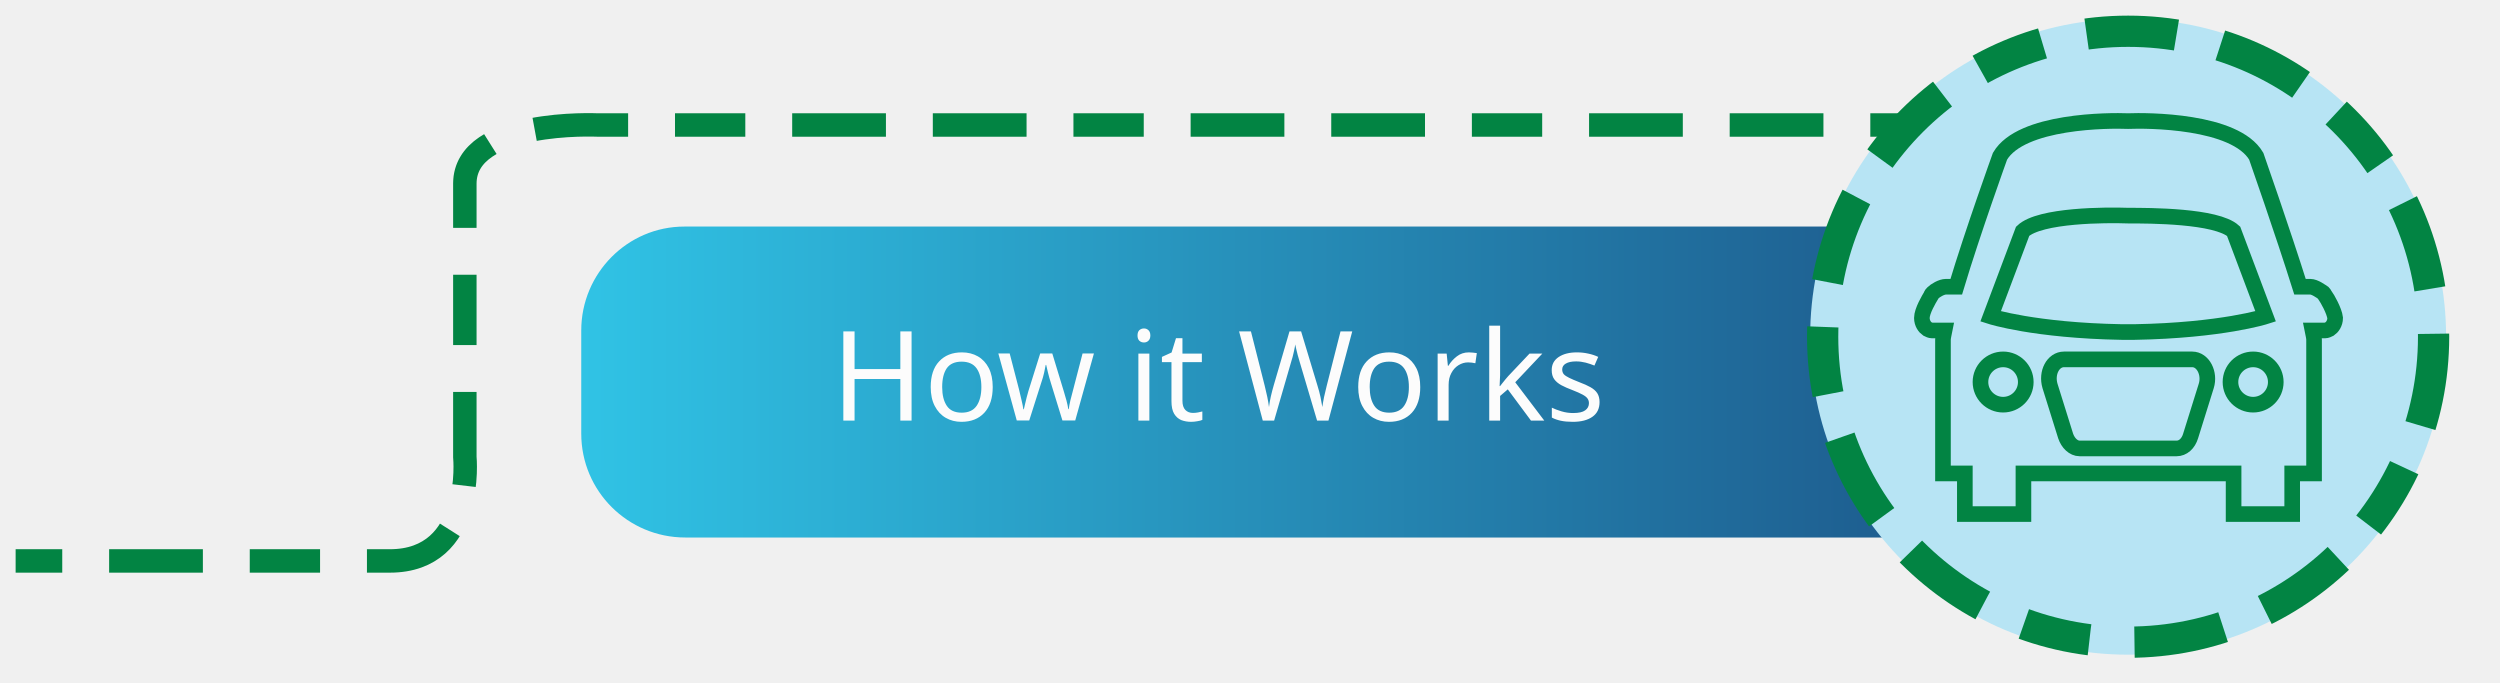
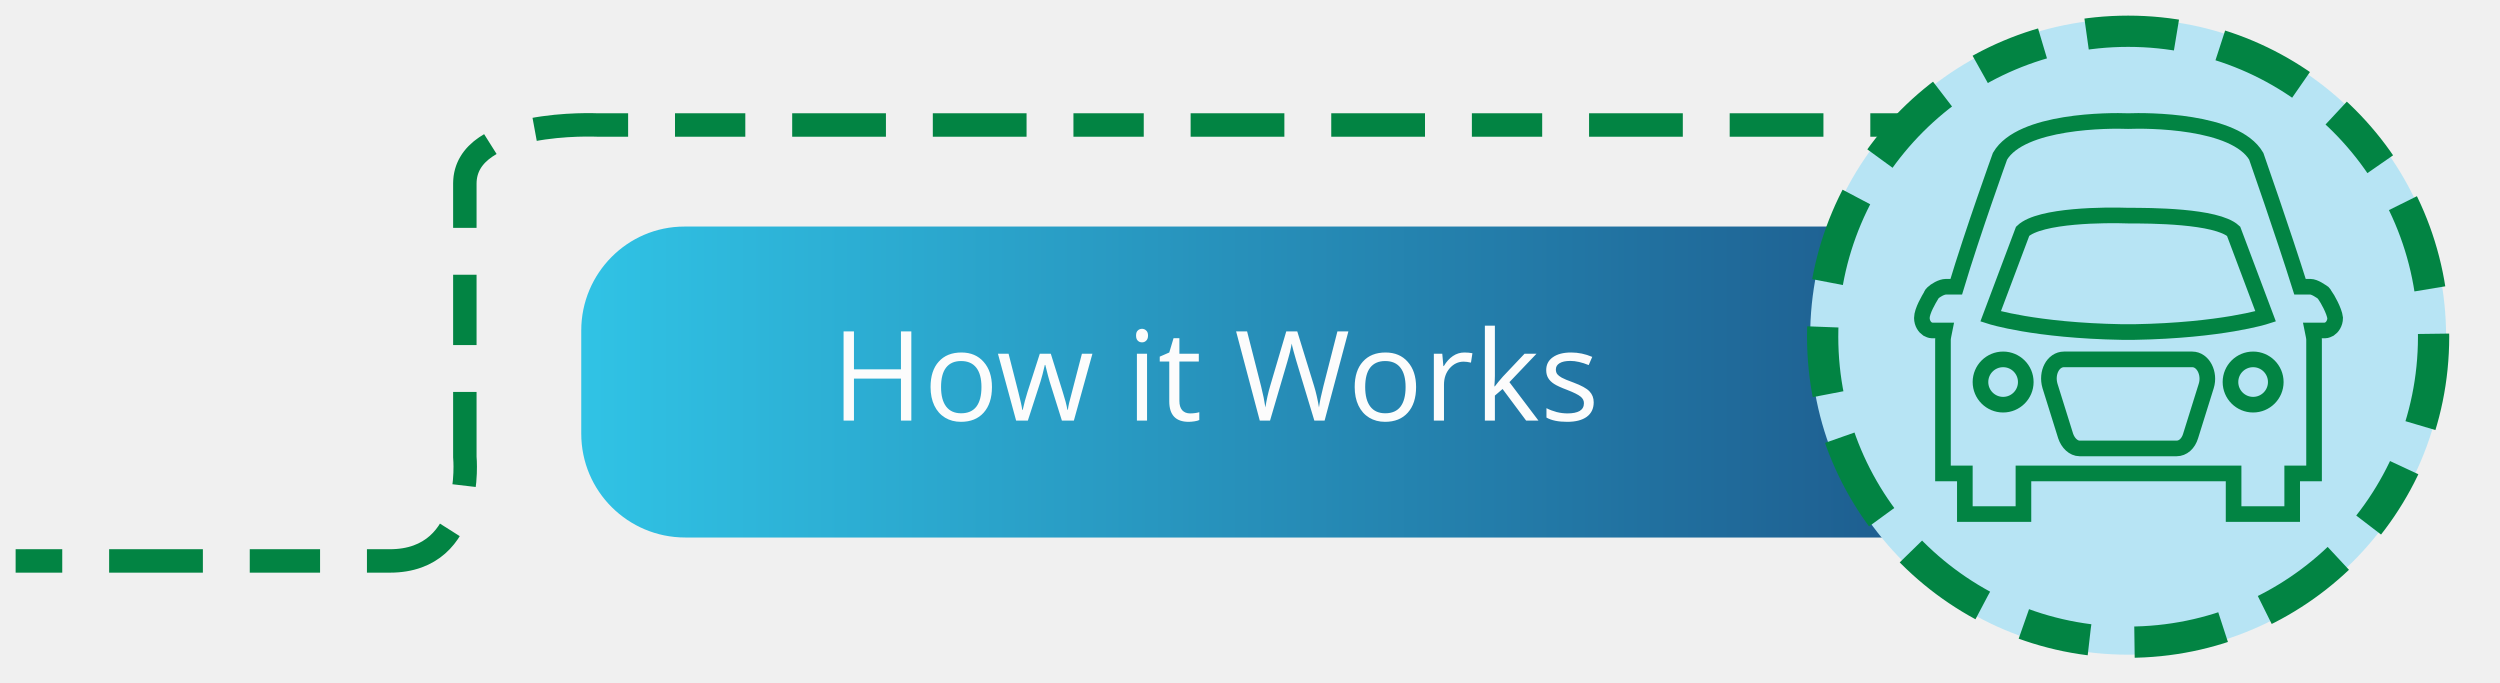
<svg xmlns="http://www.w3.org/2000/svg" version="1.1" id="Layer_1" x="0px" y="0px" viewBox="-145 353.7 320 87.3" style="enable-background:new -145 353.7 320 87.3;" xml:space="preserve">
  <style type="text/css">
	.st0{fill:none;stroke:#028443;stroke-width:3;stroke-miterlimit:10;stroke-dasharray:12,6,9,6,12,6;}
	.st1{fill:url(#SVGID_1_);}
	.st2{display:none;}
	.st3{display:inline;fill:#FFFFFF;}
	.st4{fill:#B7E4F4;stroke:#B7E4F4;stroke-miterlimit:10;}
	
		.st5{fill:none;stroke:#028443;stroke-width:4;stroke-miterlimit:10;stroke-dasharray:11.545,5.772,8.659,5.772,11.545,5.772;}
	.st6{fill:none;stroke:#028443;stroke-width:2;stroke-miterlimit:10;}
	.st7{fill:none;}
	.st8{fill:#FCFCFC;}
- 	.st9{font-family:'Futura-Medium';}
+ 	.st9{font-family:'Montserrat', 'Gotham', 'Open Sans', 'Helvetica Neue', Helvetica, sans-serif ;}
	.st10{font-size:16px;}
</style>
  <path class="st0" d="M121.4,369.7H-68.5c0,0-17-0.8-17,7.5s0,35,0,35s1.3,13.3-9.6,13.3s-47.9,0-47.9,0" />
  <linearGradient id="SVGID_1_" gradientUnits="userSpaceOnUse" x1="-705.052" y1="-497.734" x2="-494.552" y2="-497.734" gradientTransform="matrix(1 0 0 -1 634.4517 -95.1337)">
    <stop offset="0" style="stop-color:#30C3E5" />
    <stop offset="1" style="stop-color:#19447A" />
  </linearGradient>
  <path class="st1" d="M126.7,422.5h-184c-7.3,0-13.3-5.9-13.3-13.3V396c0-7.3,5.9-13.3,13.2-13.3h184c7.3,0,13.3,5.9,13.3,13.3v13.3  C139.9,416.6,134,422.5,126.7,422.5z" />
  <g class="st2">
    <path class="st3" d="M-14,318.7h-2.5v-5.1h-4.7v5.1h-2.5V307h2.5v4.5h4.7V307h2.5V318.7z" />
    <path class="st3" d="M-8.3,310.4c0.6,0,1.1,0.1,1.6,0.3c0.5,0.2,0.9,0.5,1.2,0.9s0.6,0.8,0.8,1.3s0.3,1.1,0.3,1.7s-0.1,1.2-0.3,1.7   s-0.4,1-0.8,1.3c-0.3,0.4-0.7,0.7-1.2,0.9s-1,0.3-1.6,0.3s-1.2-0.1-1.7-0.3s-0.9-0.5-1.2-0.9s-0.6-0.8-0.8-1.3   c-0.2-0.5-0.3-1.1-0.3-1.7s0.1-1.2,0.3-1.7c0.2-0.5,0.4-1,0.8-1.3c0.4-0.3,0.8-0.7,1.2-0.9C-9.5,310.5-9,310.4-8.3,310.4z    M-8.4,317.4c0.3,0,0.6-0.1,0.9-0.2c0.3-0.1,0.5-0.3,0.7-0.6c0.2-0.2,0.3-0.5,0.4-0.9c0.1-0.4,0.1-0.7,0.1-1.1s0-0.8-0.1-1.1   s-0.2-0.6-0.4-0.9c-0.2-0.2-0.4-0.4-0.7-0.6c-0.3-0.1-0.6-0.2-0.9-0.2c-0.3,0-0.7,0.1-0.9,0.2c-0.3,0.1-0.5,0.3-0.7,0.6   c-0.2,0.2-0.3,0.5-0.4,0.9s-0.1,0.7-0.1,1.1s0,0.8,0.1,1.1c0.1,0.3,0.2,0.6,0.4,0.9c0.2,0.2,0.4,0.4,0.7,0.6   C-9,317.4-8.7,317.4-8.4,317.4z" />
    <path class="st3" d="M7,310.5l-2,8.2H3.1l-1.5-6.3l-1.4,6.3h-1.9l-2-8.2H-2l1.3,6.5l1.5-6.5h1.7L4,317l1.3-6.5H7z" />
    <path class="st3" d="M18.7,312h-2.4v6.7h-1.7V312h-2.5v-1.5h6.6V312z" />
    <path class="st3" d="M23.4,310.4c0.6,0,1.1,0.1,1.6,0.3c0.5,0.2,0.9,0.5,1.2,0.9s0.6,0.8,0.8,1.3s0.3,1.1,0.3,1.7s-0.1,1.2-0.3,1.7   s-0.4,1-0.8,1.3c-0.3,0.4-0.7,0.7-1.2,0.9s-1,0.3-1.6,0.3s-1.2-0.1-1.7-0.3s-0.9-0.5-1.2-0.9s-0.6-0.8-0.8-1.3s-0.3-1.1-0.3-1.7   s0.1-1.2,0.3-1.7s0.4-1,0.8-1.3c0.4-0.3,0.8-0.7,1.2-0.9C22.3,310.5,22.8,310.4,23.4,310.4z M23.4,317.4c0.3,0,0.6-0.1,0.9-0.2   c0.3-0.1,0.5-0.3,0.7-0.6c0.2-0.2,0.3-0.5,0.4-0.9c0.1-0.4,0.1-0.7,0.1-1.1s0-0.8-0.1-1.1s-0.2-0.6-0.4-0.9   c-0.2-0.2-0.4-0.4-0.7-0.6c-0.3-0.1-0.6-0.2-0.9-0.2c-0.3,0-0.7,0.1-0.9,0.2c-0.3,0.1-0.5,0.3-0.7,0.6c-0.2,0.2-0.3,0.5-0.4,0.9   s-0.1,0.7-0.1,1.1s0,0.8,0.1,1.1c0.1,0.3,0.2,0.6,0.4,0.9c0.2,0.2,0.4,0.4,0.7,0.6C22.8,317.4,23.1,317.4,23.4,317.4z" />
    <path class="st3" d="M36.9,318.9c-0.5,0-0.9,0-1.3-0.1c-0.4-0.1-0.7-0.2-0.9-0.4c-0.3-0.2-0.5-0.3-0.6-0.6   c-0.2-0.2-0.3-0.5-0.4-0.7c-0.1-0.3-0.1-0.6-0.2-0.9c-0.1-0.3,0-0.6,0-1v-4.7h1.7v4.7c0,0.4,0,0.7,0.1,1c0.1,0.3,0.1,0.5,0.3,0.7   c0.1,0.2,0.3,0.3,0.5,0.4c0.2,0.1,0.5,0.1,0.8,0.1s0.5,0,0.8-0.1c0.2-0.1,0.4-0.2,0.5-0.4c0.1-0.2,0.2-0.4,0.3-0.6   c0.1-0.2,0.1-0.6,0.1-1v-4.7h1.7v4.7c0,0.3,0,0.6,0,0.9c0,0.3-0.1,0.6-0.2,0.8s-0.2,0.5-0.3,0.7c-0.1,0.2-0.4,0.4-0.6,0.6   c-0.2,0.2-0.6,0.3-0.9,0.4C37.9,318.8,37.4,318.9,36.9,318.9z" />
    <path class="st3" d="M45.2,318.9c-1.1,0-2-0.2-2.6-0.7s-1-1.2-1-2.2h1.7c0.1,0.5,0.3,0.9,0.6,1.1c0.3,0.2,0.8,0.4,1.3,0.4   s0.9-0.1,1.2-0.3c0.3-0.2,0.5-0.4,0.5-0.8c0-0.2,0-0.3-0.1-0.4s-0.2-0.2-0.3-0.3c-0.2-0.1-0.3-0.2-0.6-0.2s-0.5-0.1-0.8-0.2   l-0.3-0.1c-0.4-0.1-0.8-0.2-1.1-0.3s-0.7-0.2-0.9-0.4s-0.5-0.4-0.6-0.7c-0.2-0.3-0.2-0.6-0.2-1.1c0-0.4,0.1-0.8,0.3-1.1   c0.2-0.3,0.4-0.6,0.7-0.8c0.3-0.2,0.6-0.3,1-0.4s0.8-0.1,1.2-0.1c0.5,0,0.9,0.1,1.4,0.2c0.4,0.1,0.8,0.3,1,0.5   c0.3,0.2,0.5,0.5,0.7,0.8c0.2,0.3,0.3,0.7,0.3,1.1h-1.7c0-0.4-0.2-0.7-0.5-0.9s-0.7-0.3-1.2-0.3s-0.8,0.1-1.1,0.3s-0.4,0.4-0.4,0.7   c0,0.1,0,0.3,0.1,0.4s0.2,0.2,0.3,0.3s0.3,0.1,0.5,0.2s0.5,0.1,0.8,0.2c0.3,0.1,0.6,0.1,0.9,0.2s0.5,0.1,0.8,0.2   c0.2,0.1,0.5,0.2,0.7,0.3s0.4,0.3,0.5,0.4s0.3,0.4,0.3,0.6c0.1,0.2,0.1,0.5,0.1,0.8c0,0.4-0.1,0.8-0.2,1.1   c-0.2,0.3-0.4,0.6-0.7,0.8c-0.3,0.2-0.6,0.4-1.1,0.5C46.1,318.8,45.7,318.9,45.2,318.9z" />
    <path class="st3" d="M56.2,318.7h-6.3v-8.2H56v1.5h-4.4v1.8h4.1v1.5h-4.1v2h4.6L56.2,318.7L56.2,318.7z" />
    <path class="st3" d="M64.2,318.7h-1.7v-8.2h1.7V318.7z" />
    <path class="st3" d="M71.9,312h-2.4v6.7h-1.7V312h-2.4v-1.5H72v1.5H71.9z" />
  </g>
  <g>
    <circle class="st4" cx="127.4" cy="396.8" r="40.2" />
    <g>
      <circle class="st5" cx="127.4" cy="396.8" r="39.1" />
    </g>
  </g>
  <g>
    <path class="st6" d="M128.2,396.2c11.2-0.2,16.8-2,16.8-2l-4.1-10.9c-2.2-2-10.8-2-13.5-2c-2.7-0.1-11.3-0.1-13.5,2l-4.1,10.9   c0,0,5.6,1.8,16.8,2l0,0c0.3,0,0.5,0,0.8,0C127.6,396.2,127.9,396.2,128.2,396.2L128.2,396.2z" />
    <g>
      <circle class="st6" cx="111.4" cy="402.6" r="2.9" />
      <circle class="st6" cx="143.4" cy="402.6" r="2.9" />
    </g>
    <path class="st6" d="M152.6,391.5c-0.1-0.1-0.1-0.2-0.2-0.3c-0.3-0.2-1.1-0.8-1.7-0.8h-1.3c-2.2-7-5.6-16.7-5.6-16.7   c-2.7-4.6-14-4.6-16.4-4.5c-2.4-0.1-13.7-0.1-16.4,4.5c0,0-3.5,9.7-5.6,16.7h-1.3c-0.6,0-1.4,0.5-1.7,0.8c-0.1,0.1-0.2,0.2-0.2,0.3   c-0.3,0.5-1.2,2-1.2,2.9c0,0.7,0.4,1.2,0.7,1.4c0.2,0.1,0.4,0.2,0.6,0.2h1.6c-0.1,0.5-0.2,0.9-0.2,1.2v17.1c0.1,0,1.2,0,2.8,0v5.2   h7.5v-5.2c5.2,0,10.9,0,13,0c0.6,0,0.9,0,0.9,0c2.1,0,7.8,0,13,0v5.2h7.5v-5.2c1.6,0,2.6,0,2.8,0v-17.1c0-0.3-0.1-0.7-0.2-1.2h1.6   c0.2,0,0.4-0.1,0.6-0.2c0.3-0.2,0.7-0.7,0.7-1.4C153.8,393.5,152.9,391.9,152.6,391.5z" />
    <path class="st6" d="M127.5,399.7h-0.2h-8.1c-1.4,0-2.3,1.7-1.8,3.4l2,6.4c0.3,0.9,1,1.6,1.8,1.6h6.1h0.2h6.1   c0.8,0,1.5-0.6,1.8-1.6l2-6.4c0.5-1.6-0.4-3.4-1.8-3.4H127.5z" />
  </g>
  <rect x="-38.6" y="394.3" class="st7" width="100" height="17.5" />
  <text transform="matrix(1 0 0 1 -38.6 407.5382)" class="st8 st9 st10">How it Works</text>
</svg>
